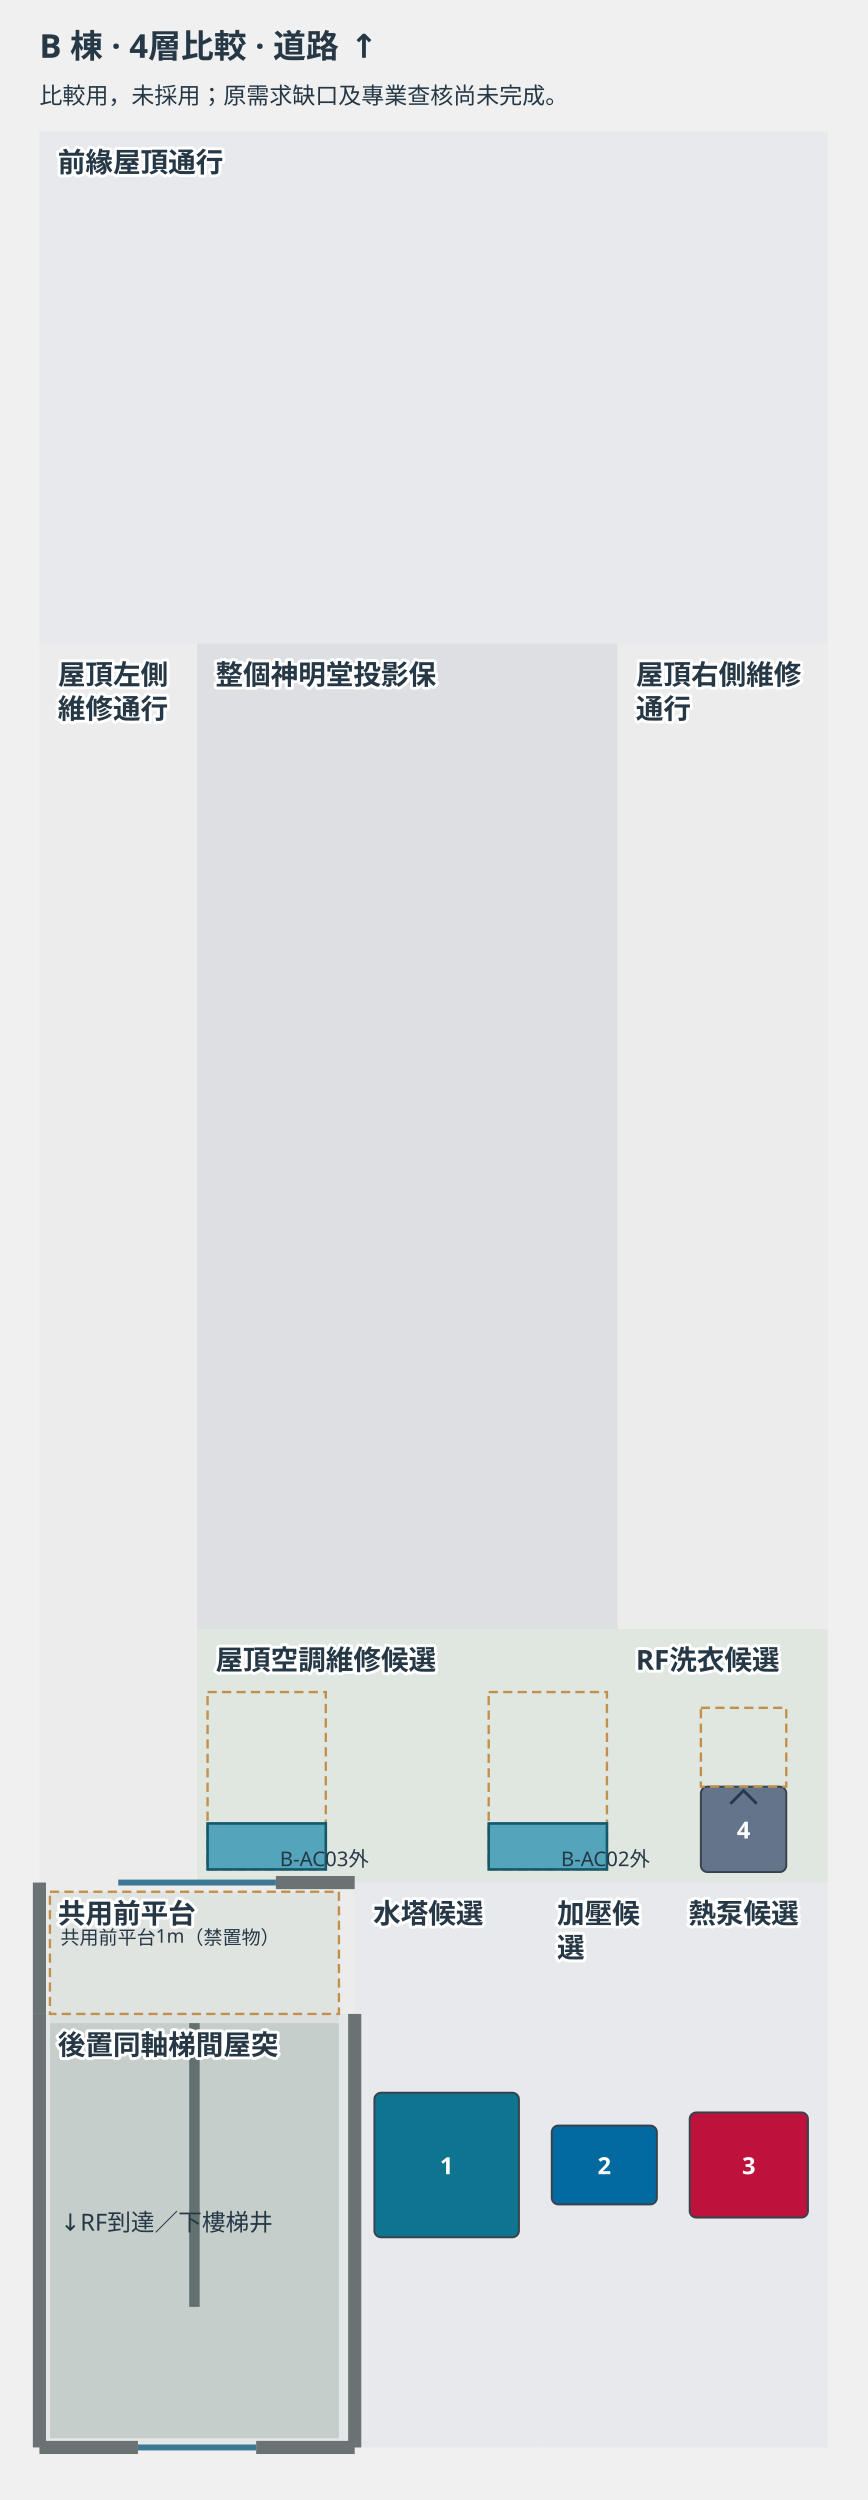
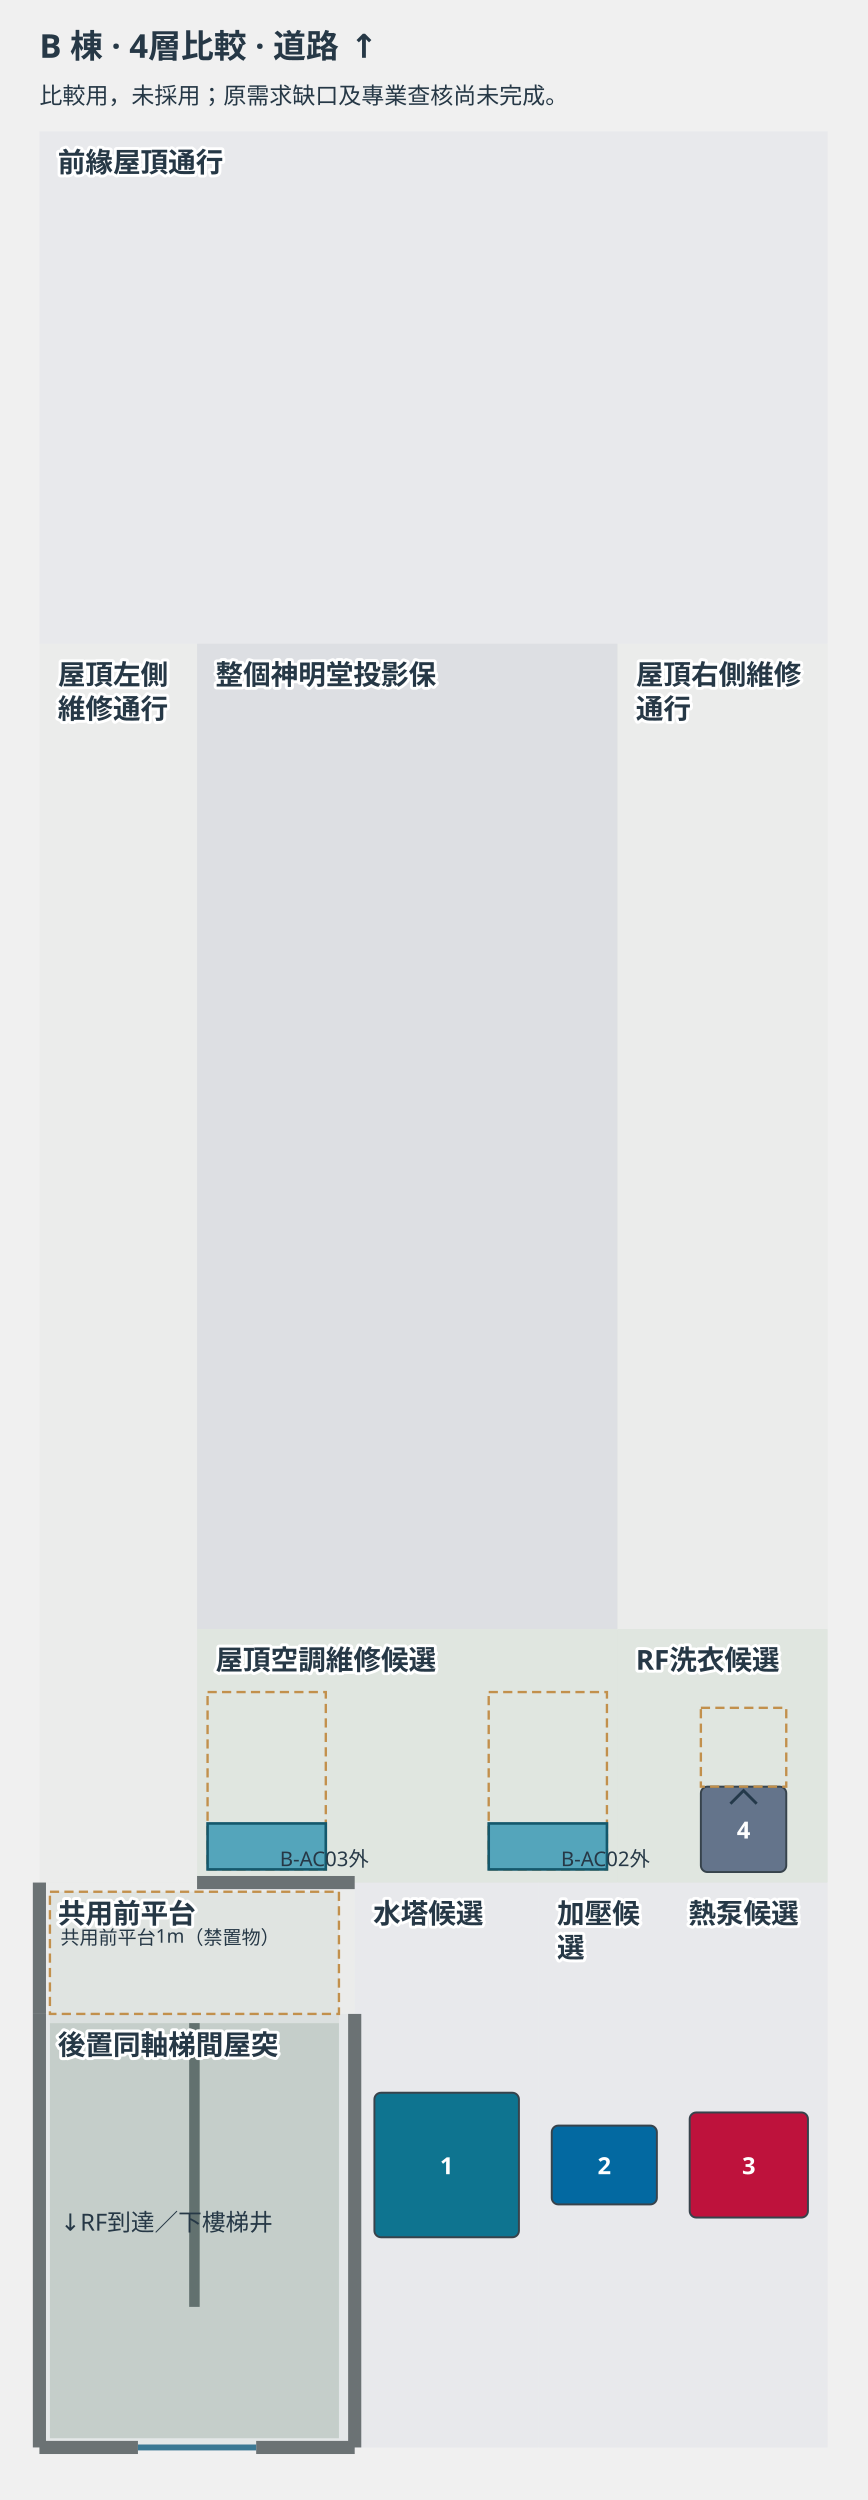
<svg xmlns="http://www.w3.org/2000/svg" viewBox="-300 -1000 6600 19030" role="img" aria-labelledby="plan-title plan-desc" data-schema="house-concept-furniture-plan-v1" data-building="B" data-floor="floor-4" data-geometry-source="tour_mm" data-frontage-study="keep-full-clear" data-study-option="b-strict" data-study-status="comparison-only-not-adopted">
  <style>text{font-family:system-ui,sans-serif;fill:#263846} .room-name{font-size:210px;font-weight:600;paint-order:stroke fill;stroke:#fff;stroke-width:45;stroke-linejoin:round} .item-number{font-size:180px;font-weight:700;fill:#fff;text-anchor:middle} .wall{stroke:#6b7274;stroke-width:100} .allowance{fill:none;stroke:#c2904c;stroke-width:18;stroke-dasharray:70 40} .front-mark{stroke:#24394a;stroke-width:22;fill:none}</style>
  <text x="0" y="-560" font-size="250" font-weight="700">B 棟 · 4層比較 · 道路 ↑</text>
  <text x="0" y="-210" font-size="175">比較用，未採用；原需求缺口及專業查核尚未完成。</text>
  <rect x="0" y="0" width="6000" height="3900" fill="#c3ccd9" fill-opacity="0.18" />
  <rect x="2400" y="13330" width="1400" height="4300" fill="#c3ccd9" fill-opacity="0.18" />
  <rect x="3800" y="13330" width="1000" height="4300" fill="#c3ccd9" fill-opacity="0.18" />
  <rect x="4800" y="13330" width="1200" height="4300" fill="#c3ccd9" fill-opacity="0.18" />
  <rect x="0" y="14330" width="2400" height="3300" fill="#b0bec5" fill-opacity="0.18" />
  <rect x="1200" y="11400" width="3200" height="1930" fill="#98b99a" fill-opacity="0.18" />
  <rect x="1200" y="3900" width="3200" height="7500" fill="#8a94a8" fill-opacity="0.18" />
  <rect x="0" y="3900" width="1200" height="9430" fill="#d4ddd5" fill-opacity="0.18" />
  <rect x="4400" y="3900" width="1600" height="7500" fill="#d4ddd5" fill-opacity="0.18" />
  <rect x="4400" y="11400" width="1600" height="1930" fill="#98b99a" fill-opacity="0.18" />
  <rect x="0" y="13330" width="2400" height="1000" fill="#d4ddd5" fill-opacity="0.18" />
-   <g data-room-id="B:floor-4:platform-rf" data-space-group="" data-x-mm="0" data-y-mm="0" data-w-mm="6000" data-h-mm="3900" />
-   <g data-room-id="B:floor-4:tank-rf" data-space-group="" data-x-mm="2400" data-y-mm="13330" data-w-mm="1400" data-h-mm="4300">
+   <g data-room-id="B:floor-4:platform-rf" data-space-group="" data-x-mm="0" data-y-mm="0" data-w-mm="6000" data-h-mm="3900" data-window-status="not-applicable-outdoor" />
+   <g data-room-id="B:floor-4:tank-rf" data-space-group="" data-x-mm="2400" data-y-mm="13330" data-w-mm="1400" data-h-mm="4300" data-window-status="not-applicable-outdoor">
    <g data-furniture-id="B:floor-4:tank-rf:furniture:water-tank" data-status="planning-not-measured" data-center-x-mm="3100.0" data-center-y-mm="15480.0" data-width-mm="1100.0" data-depth-mm="1100.0" data-height-mm="1500.0" data-rotation-deg="0.0" data-mount-height-mm="0.0" data-wall-anchor="" transform="translate(3100.0 15480.0) rotate(-0.0)">
      <rect x="-550.0" y="-550.0" width="1100.0" height="1100.0" rx="50" fill="#0e7490" stroke="#37434c" stroke-width="15" />
      <text x="0" y="70" transform="rotate(0.0)" class="item-number">1</text>
    </g>
  </g>
-   <g data-room-id="B:floor-4:pump-rf" data-space-group="" data-x-mm="3800" data-y-mm="13330" data-w-mm="1000" data-h-mm="4300">
+   <g data-room-id="B:floor-4:pump-rf" data-space-group="" data-x-mm="3800" data-y-mm="13330" data-w-mm="1000" data-h-mm="4300" data-window-status="not-applicable-outdoor">
    <g data-furniture-id="B:floor-4:pump-rf:furniture:pressure-pump" data-status="planning-not-measured" data-center-x-mm="4300.0" data-center-y-mm="15480.0" data-width-mm="800.0" data-depth-mm="600.0" data-height-mm="900.0" data-rotation-deg="0.0" data-mount-height-mm="0.0" data-wall-anchor="" transform="translate(4300.0 15480.0) rotate(-0.0)">
      <rect x="-400.0" y="-300.0" width="800.0" height="600.0" rx="50" fill="#0369a1" stroke="#37434c" stroke-width="15" />
      <text x="0" y="70" transform="rotate(0.0)" class="item-number">2</text>
    </g>
  </g>
-   <g data-room-id="B:floor-4:hotwater-rf" data-space-group="" data-x-mm="4800" data-y-mm="13330" data-w-mm="1200" data-h-mm="4300">
+   <g data-room-id="B:floor-4:hotwater-rf" data-space-group="" data-x-mm="4800" data-y-mm="13330" data-w-mm="1200" data-h-mm="4300" data-window-status="not-applicable-outdoor">
    <g data-furniture-id="B:floor-4:hotwater-rf:furniture:heat-pump" data-status="planning-not-measured" data-center-x-mm="5400.0" data-center-y-mm="15480.0" data-width-mm="900.0" data-depth-mm="800.0" data-height-mm="1600.0" data-rotation-deg="0.0" data-mount-height-mm="0.0" data-wall-anchor="" transform="translate(5400.0 15480.0) rotate(-0.0)">
      <rect x="-450.0" y="-400.0" width="900.0" height="800.0" rx="50" fill="#be123c" stroke="#37434c" stroke-width="15" />
      <text x="0" y="70" transform="rotate(0.0)" class="item-number">3</text>
    </g>
  </g>
-   <g data-room-id="B:floor-4:stairRF" data-space-group="" data-x-mm="0" data-y-mm="14330" data-w-mm="2400" data-h-mm="3300">
+   <g data-room-id="B:floor-4:stairRF" data-space-group="" data-x-mm="0" data-y-mm="14330" data-w-mm="2400" data-h-mm="3300" data-window-status="candidate-geometry-only">
    <line x1="0" x2="750.0" y1="17630" y2="17630" stroke="#6b7274" stroke-width="100" data-wall-face="rear" />
    <line x1="1650.0" x2="2400" y1="17630" y2="17630" stroke="#6b7274" stroke-width="100" data-wall-face="rear" />
    <line x1="750.0" x2="1650.0" y1="17630" y2="17630" stroke="#3b7894" stroke-width="45" data-wall-face="rear" />
    <line x1="0" x2="0" y1="14330" y2="17630" stroke="#6b7274" stroke-width="100" data-wall-face="left" />
    <line x1="2400" x2="2400" y1="14330" y2="17630" stroke="#6b7274" stroke-width="100" data-wall-face="right" />
    <rect x="80" y="14400" width="2200" height="3160" fill="#c5ceca" data-stairs="roof-arrival-not-verified" />
    <rect x="80" y="13400" width="2200" height="1000" fill="#c5ceca" fill-opacity="0.3" data-shared-stair-landing="B:floor-4:rear-hall" />
    <text x="160" y="13800" font-size="145">共用前平台1m（禁置物）</text>
    <line x1="1180.0" x2="1180.0" y1="14400" y2="16560" stroke="#62716f" stroke-width="80" />
    <text x="160" y="15980.0" font-size="180">↓RF到達／下樓梯井</text>
  </g>
-   <g data-room-id="B:floor-4:service-rf" data-space-group="" data-x-mm="1200" data-y-mm="11400" data-w-mm="3200" data-h-mm="1930">
+   <g data-room-id="B:floor-4:service-rf" data-space-group="" data-x-mm="1200" data-y-mm="11400" data-w-mm="3200" data-h-mm="1930" data-window-status="not-applicable-outdoor">
    <rect x="3420.0" y="11880" width="900.0" height="1350" data-reserved="hvac-service" class="allowance" />
    <rect x="1280.0" y="11880" width="900.0" height="1350" data-reserved="hvac-service" class="allowance" />
    <rect x="3420.0" y="12880.0" width="900.0" height="350.0" fill="#54a5bb" stroke="#14586c" stroke-width="20" data-hvac-id="B-AC02" data-hvac-type="outdoor" />
    <text x="3970.0" y="13205" font-size="155" data-hvac-label-id="B-AC02" data-hvac-label-type="outdoor">B-AC02外</text>
    <rect x="1280.0" y="12880.0" width="900.0" height="350.0" fill="#54a5bb" stroke="#14586c" stroke-width="20" data-hvac-id="B-AC03" data-hvac-type="outdoor" />
    <text x="1830.0" y="13205" font-size="155" data-hvac-label-id="B-AC03" data-hvac-label-type="outdoor">B-AC03外</text>
  </g>
-   <g data-room-id="B:floor-4:shrine-buffer-rf" data-space-group="" data-x-mm="1200" data-y-mm="3900" data-w-mm="3200" data-h-mm="7500" />
-   <g data-room-id="B:floor-4:front-hall" data-space-group="" data-x-mm="0" data-y-mm="3900" data-w-mm="1200" data-h-mm="9430" />
-   <g data-room-id="B:floor-4:right-platform" data-space-group="" data-x-mm="4400" data-y-mm="3900" data-w-mm="1600" data-h-mm="7500" />
-   <g data-room-id="B:floor-4:laundry-rf" data-space-group="" data-x-mm="4400" data-y-mm="11400" data-w-mm="1600" data-h-mm="1930">
+   <g data-room-id="B:floor-4:shrine-buffer-rf" data-space-group="" data-x-mm="1200" data-y-mm="3900" data-w-mm="3200" data-h-mm="7500" data-window-status="not-applicable-outdoor" />
+   <g data-room-id="B:floor-4:front-hall" data-space-group="" data-x-mm="0" data-y-mm="3900" data-w-mm="1200" data-h-mm="9430" data-window-status="not-applicable-outdoor" />
+   <g data-room-id="B:floor-4:right-platform" data-space-group="" data-x-mm="4400" data-y-mm="3900" data-w-mm="1600" data-h-mm="7500" data-window-status="not-applicable-outdoor" />
+   <g data-room-id="B:floor-4:laundry-rf" data-space-group="" data-x-mm="4400" data-y-mm="11400" data-w-mm="1600" data-h-mm="1930" data-window-status="not-applicable-outdoor">
    <g data-furniture-id="B:floor-4:laundry-rf:furniture:washer" data-status="planning-not-measured" data-center-x-mm="5360.0" data-center-y-mm="12925.0" data-width-mm="650.0" data-depth-mm="650.0" data-height-mm="1000.0" data-rotation-deg="0" data-mount-height-mm="0.0" data-wall-anchor="rear" transform="translate(5360.0 12925.0) rotate(0)">
      <rect x="-325.0" y="-325.0" width="650.0" height="650.0" rx="50" fill="#64748b" stroke="#37434c" stroke-width="15" />
      <path d="M -100 -195.0 L 0 -295.0 L 100 -195.0" class="front-mark" />
      <text x="0" y="70" transform="rotate(0)" class="item-number">4</text>
    </g>
    <rect x="5035.0" y="12000.0" width="650.0" height="600.0" class="allowance" />
  </g>
-   <g data-room-id="B:floor-4:rear-hall" data-space-group="" data-x-mm="0" data-y-mm="13330" data-w-mm="2400" data-h-mm="1000">
-     <line x1="1800.0" x2="2400" y1="13330" y2="13330" stroke="#6b7274" stroke-width="100" data-wall-face="front" />
-     <line x1="600.0" x2="1800.0" y1="13330" y2="13330" stroke="#3b7894" stroke-width="45" data-wall-face="front" />
+   <g data-room-id="B:floor-4:rear-hall" data-space-group="" data-x-mm="0" data-y-mm="13330" data-w-mm="2400" data-h-mm="1000" data-window-status="invalid-candidate">
+     <line x1="1200.0" x2="2400" y1="13330" y2="13330" stroke="#6b7274" stroke-width="100" data-wall-face="front" />
    <line x1="0" x2="0" y1="13330" y2="14330" stroke="#6b7274" stroke-width="100" data-wall-face="left" />
    <rect x="80" y="13400" width="2200" height="930" data-reserved="stairs-landing" class="allowance" />
  </g>
  <g data-plan-labels="room-names">
    <a href="../bc-options-3d.html?scheme=b-strict#mode=tour&amp;building=B&amp;floor=floor-4&amp;room=B%3Afloor-4%3Aplatform-rf&amp;view=plan" target="_blank" data-label-room-id="B:floor-4:platform-rf" data-full-name="前緣屋頂通行" data-x-mm="80" data-y-mm="80" data-w-mm="1380" data-h-mm="320" data-furniture-overlap="false" data-hvac-overlap="false">
      <text x="140" y="310" class="room-name">
        <tspan x="140" dy="0">前緣屋頂通行</tspan>
      </text>
    </a>
    <a href="../bc-options-3d.html?scheme=b-strict#mode=tour&amp;building=B&amp;floor=floor-4&amp;room=B%3Afloor-4%3Atank-rf&amp;view=plan" target="_blank" data-label-room-id="B:floor-4:tank-rf" data-full-name="水塔候選（維修與結構待核）" data-x-mm="2480" data-y-mm="13410" data-w-mm="960" data-h-mm="320" data-furniture-overlap="false" data-hvac-overlap="false">
      <text x="2540" y="13640" class="room-name">
        <tspan x="2540" dy="0">水塔候選</tspan>
      </text>
    </a>
    <a href="../bc-options-3d.html?scheme=b-strict#mode=tour&amp;building=B&amp;floor=floor-4&amp;room=B%3Afloor-4%3Apump-rf&amp;view=plan" target="_blank" data-label-room-id="B:floor-4:pump-rf" data-full-name="加壓候選（維修待核）" data-x-mm="3880" data-y-mm="13410" data-w-mm="750" data-h-mm="580" data-furniture-overlap="false" data-hvac-overlap="false">
      <text x="3940" y="13640" class="room-name">
        <tspan x="3940" dy="0">加壓候</tspan>
        <tspan x="3940" dy="260">選</tspan>
      </text>
    </a>
    <a href="../bc-options-3d.html?scheme=b-strict#mode=tour&amp;building=B&amp;floor=floor-4&amp;room=B%3Afloor-4%3Ahotwater-rf&amp;view=plan" target="_blank" data-label-room-id="B:floor-4:hotwater-rf" data-full-name="熱泵候選（散熱待核）" data-x-mm="4880" data-y-mm="13410" data-w-mm="960" data-h-mm="320" data-furniture-overlap="false" data-hvac-overlap="false">
      <text x="4940" y="13640" class="room-name">
        <tspan x="4940" dy="0">熱泵候選</tspan>
      </text>
    </a>
    <a href="../bc-options-3d.html?scheme=b-strict#mode=tour&amp;building=B&amp;floor=floor-4&amp;room=B%3Afloor-4%3AstairRF&amp;view=plan" target="_blank" data-label-room-id="B:floor-4:stairRF" data-full-name="後置同軸梯間屋突（合法性待核）" data-x-mm="80" data-y-mm="14410" data-w-mm="1800" data-h-mm="320" data-furniture-overlap="true" data-hvac-overlap="false">
      <text x="140" y="14640" class="room-name">
        <tspan x="140" dy="0">後置同軸梯間屋突</tspan>
      </text>
    </a>
    <a href="../bc-options-3d.html?scheme=b-strict#mode=tour&amp;building=B&amp;floor=floor-4&amp;room=B%3Afloor-4%3Aservice-rf&amp;view=plan" target="_blank" data-label-room-id="B:floor-4:service-rf" data-full-name="屋頂空調維修候選（不在整廳上方）" data-x-mm="1280" data-y-mm="11480" data-w-mm="1800" data-h-mm="320" data-furniture-overlap="false" data-hvac-overlap="false">
      <text x="1340" y="11710" class="room-name">
        <tspan x="1340" dy="0">屋頂空調維修候選</tspan>
      </text>
    </a>
    <a href="../bc-options-3d.html?scheme=b-strict#mode=tour&amp;building=B&amp;floor=floor-4&amp;room=B%3Afloor-4%3Ashrine-buffer-rf&amp;view=plan" target="_blank" data-label-room-id="B:floor-4:shrine-buffer-rf" data-full-name="整個神明堂投影保護區（無重設備）" data-x-mm="1280" data-y-mm="3980" data-w-mm="1800" data-h-mm="320" data-furniture-overlap="false" data-hvac-overlap="false">
      <text x="1340" y="4210" class="room-name">
        <tspan x="1340" dy="0">整個神明堂投影保</tspan>
      </text>
    </a>
    <a href="../bc-options-3d.html?scheme=b-strict#mode=tour&amp;building=B&amp;floor=floor-4&amp;room=B%3Afloor-4%3Afront-hall&amp;view=plan" target="_blank" data-label-room-id="B:floor-4:front-hall" data-full-name="屋頂左側維修通行" data-x-mm="80" data-y-mm="3980" data-w-mm="960" data-h-mm="580" data-furniture-overlap="false" data-hvac-overlap="false">
      <text x="140" y="4210" class="room-name">
        <tspan x="140" dy="0">屋頂左側</tspan>
        <tspan x="140" dy="260">維修通行</tspan>
      </text>
    </a>
    <a href="../bc-options-3d.html?scheme=b-strict#mode=tour&amp;building=B&amp;floor=floor-4&amp;room=B%3Afloor-4%3Aright-platform&amp;view=plan" target="_blank" data-label-room-id="B:floor-4:right-platform" data-full-name="屋頂右側維修通行" data-x-mm="4480" data-y-mm="3980" data-w-mm="1380" data-h-mm="580" data-furniture-overlap="false" data-hvac-overlap="false">
      <text x="4540" y="4210" class="room-name">
        <tspan x="4540" dy="0">屋頂右側維修</tspan>
        <tspan x="4540" dy="260">通行</tspan>
      </text>
    </a>
    <a href="../bc-options-3d.html?scheme=b-strict#mode=tour&amp;building=B&amp;floor=floor-4&amp;room=B%3Afloor-4%3Alaundry-rf&amp;view=plan" target="_blank" data-label-room-id="B:floor-4:laundry-rf" data-full-name="RF洗衣候選（原1F工作陽台未容納）" data-x-mm="4480" data-y-mm="11480" data-w-mm="1212.0" data-h-mm="320" data-furniture-overlap="false" data-hvac-overlap="false">
      <text x="4540" y="11710" class="room-name">
        <tspan x="4540" dy="0">RF洗衣候選</tspan>
      </text>
    </a>
    <a href="../bc-options-3d.html?scheme=b-strict#mode=tour&amp;building=B&amp;floor=floor-4&amp;room=B%3Afloor-4%3Arear-hall&amp;view=plan" target="_blank" data-label-room-id="B:floor-4:rear-hall" data-full-name="屋頂共用到達平台" data-x-mm="80" data-y-mm="13410" data-w-mm="1170" data-h-mm="320" data-furniture-overlap="false" data-hvac-overlap="false">
      <text x="140" y="13640" class="room-name">
        <tspan x="140" dy="0">共用前平台</tspan>
      </text>
    </a>
  </g>
</svg>
